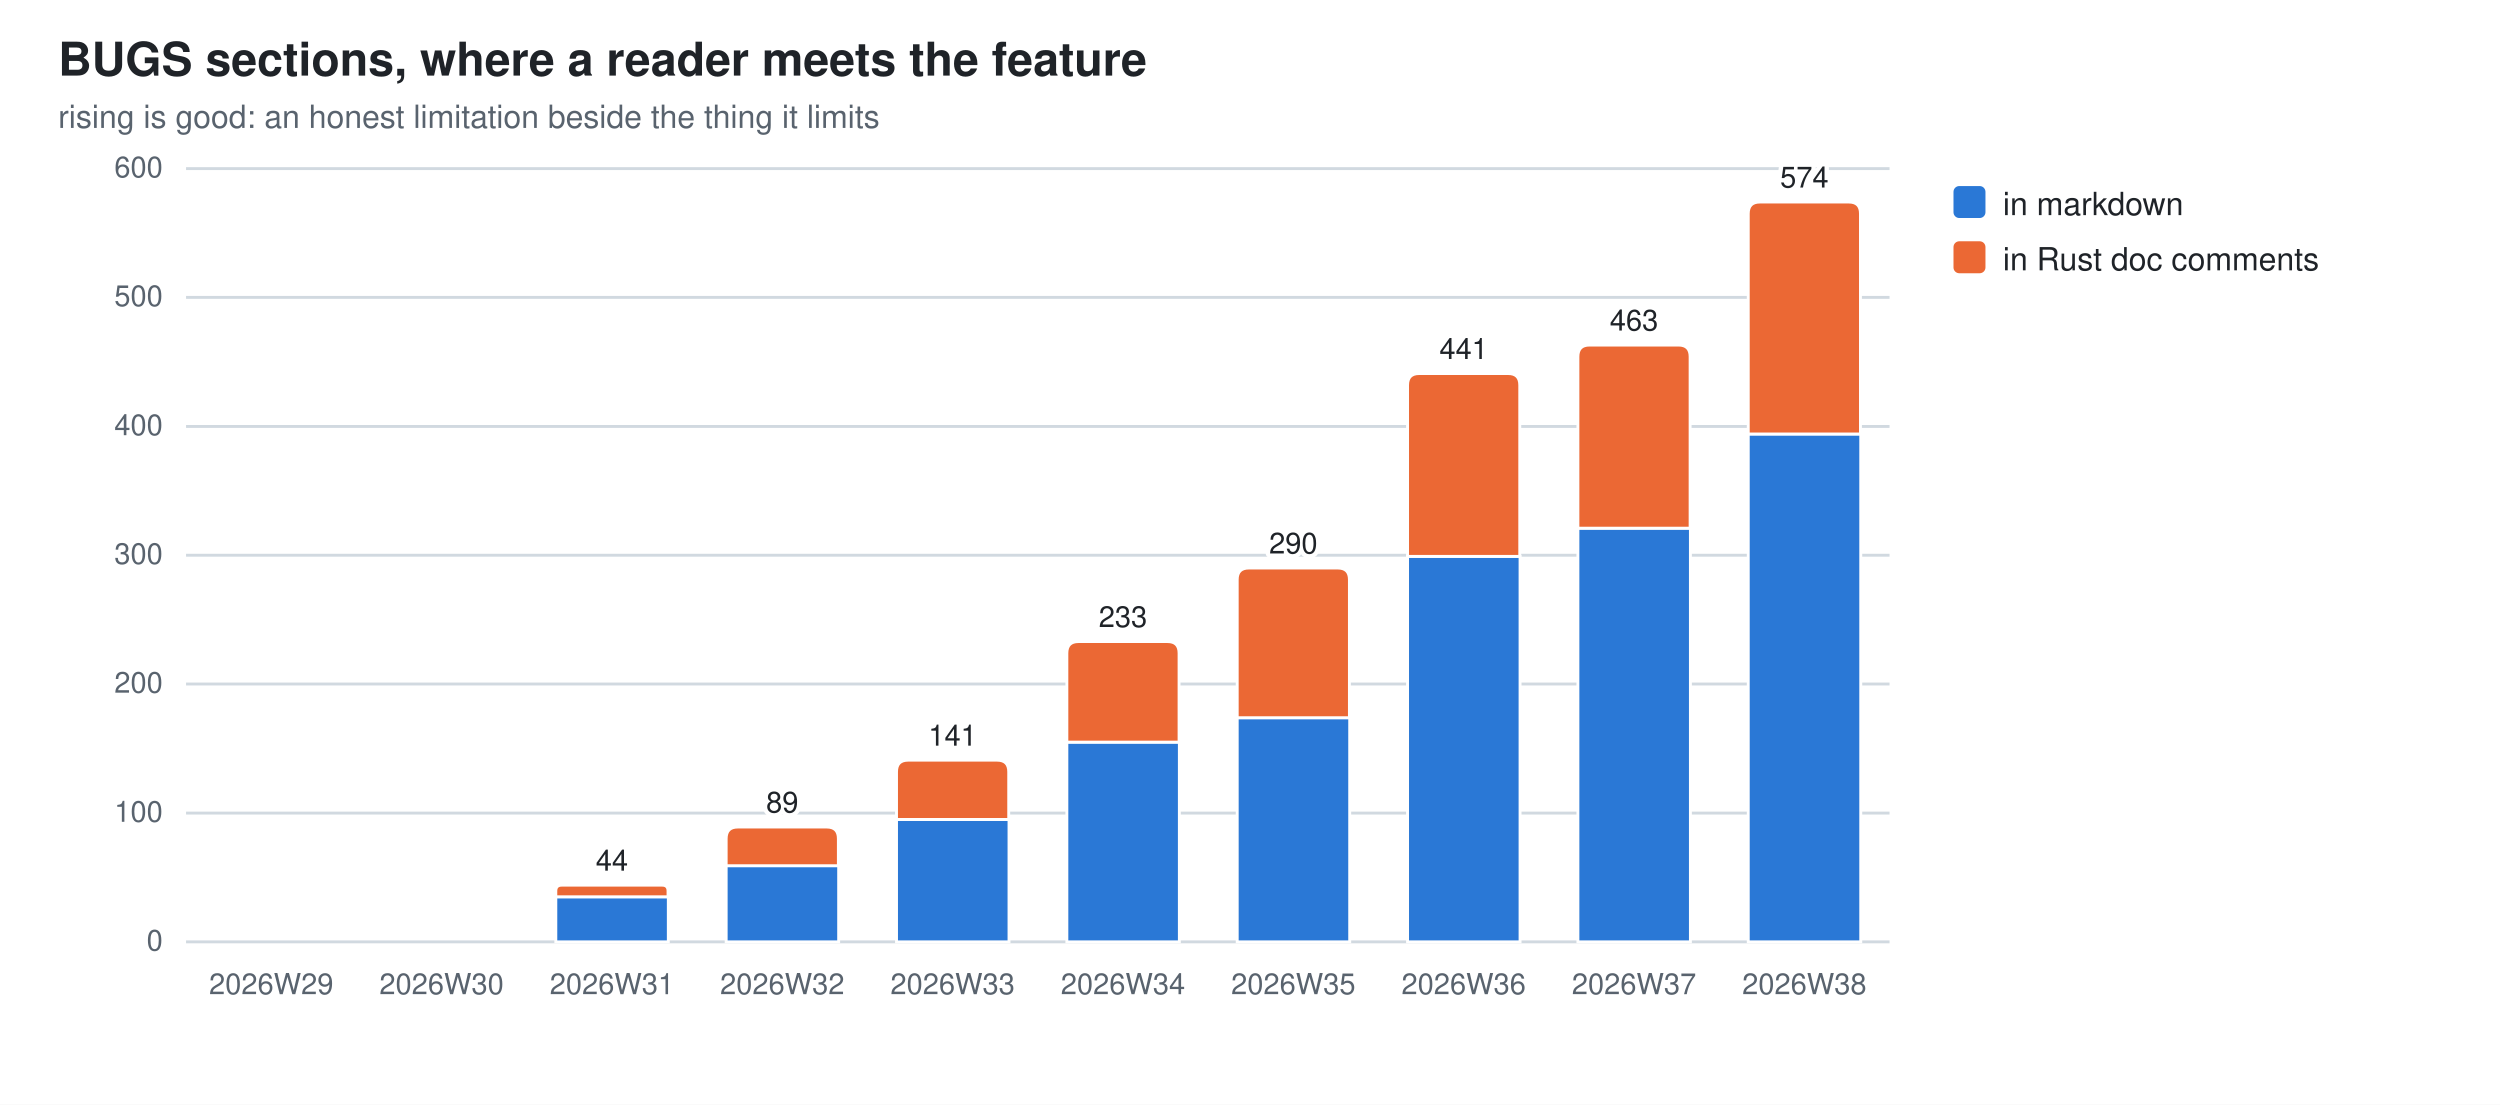
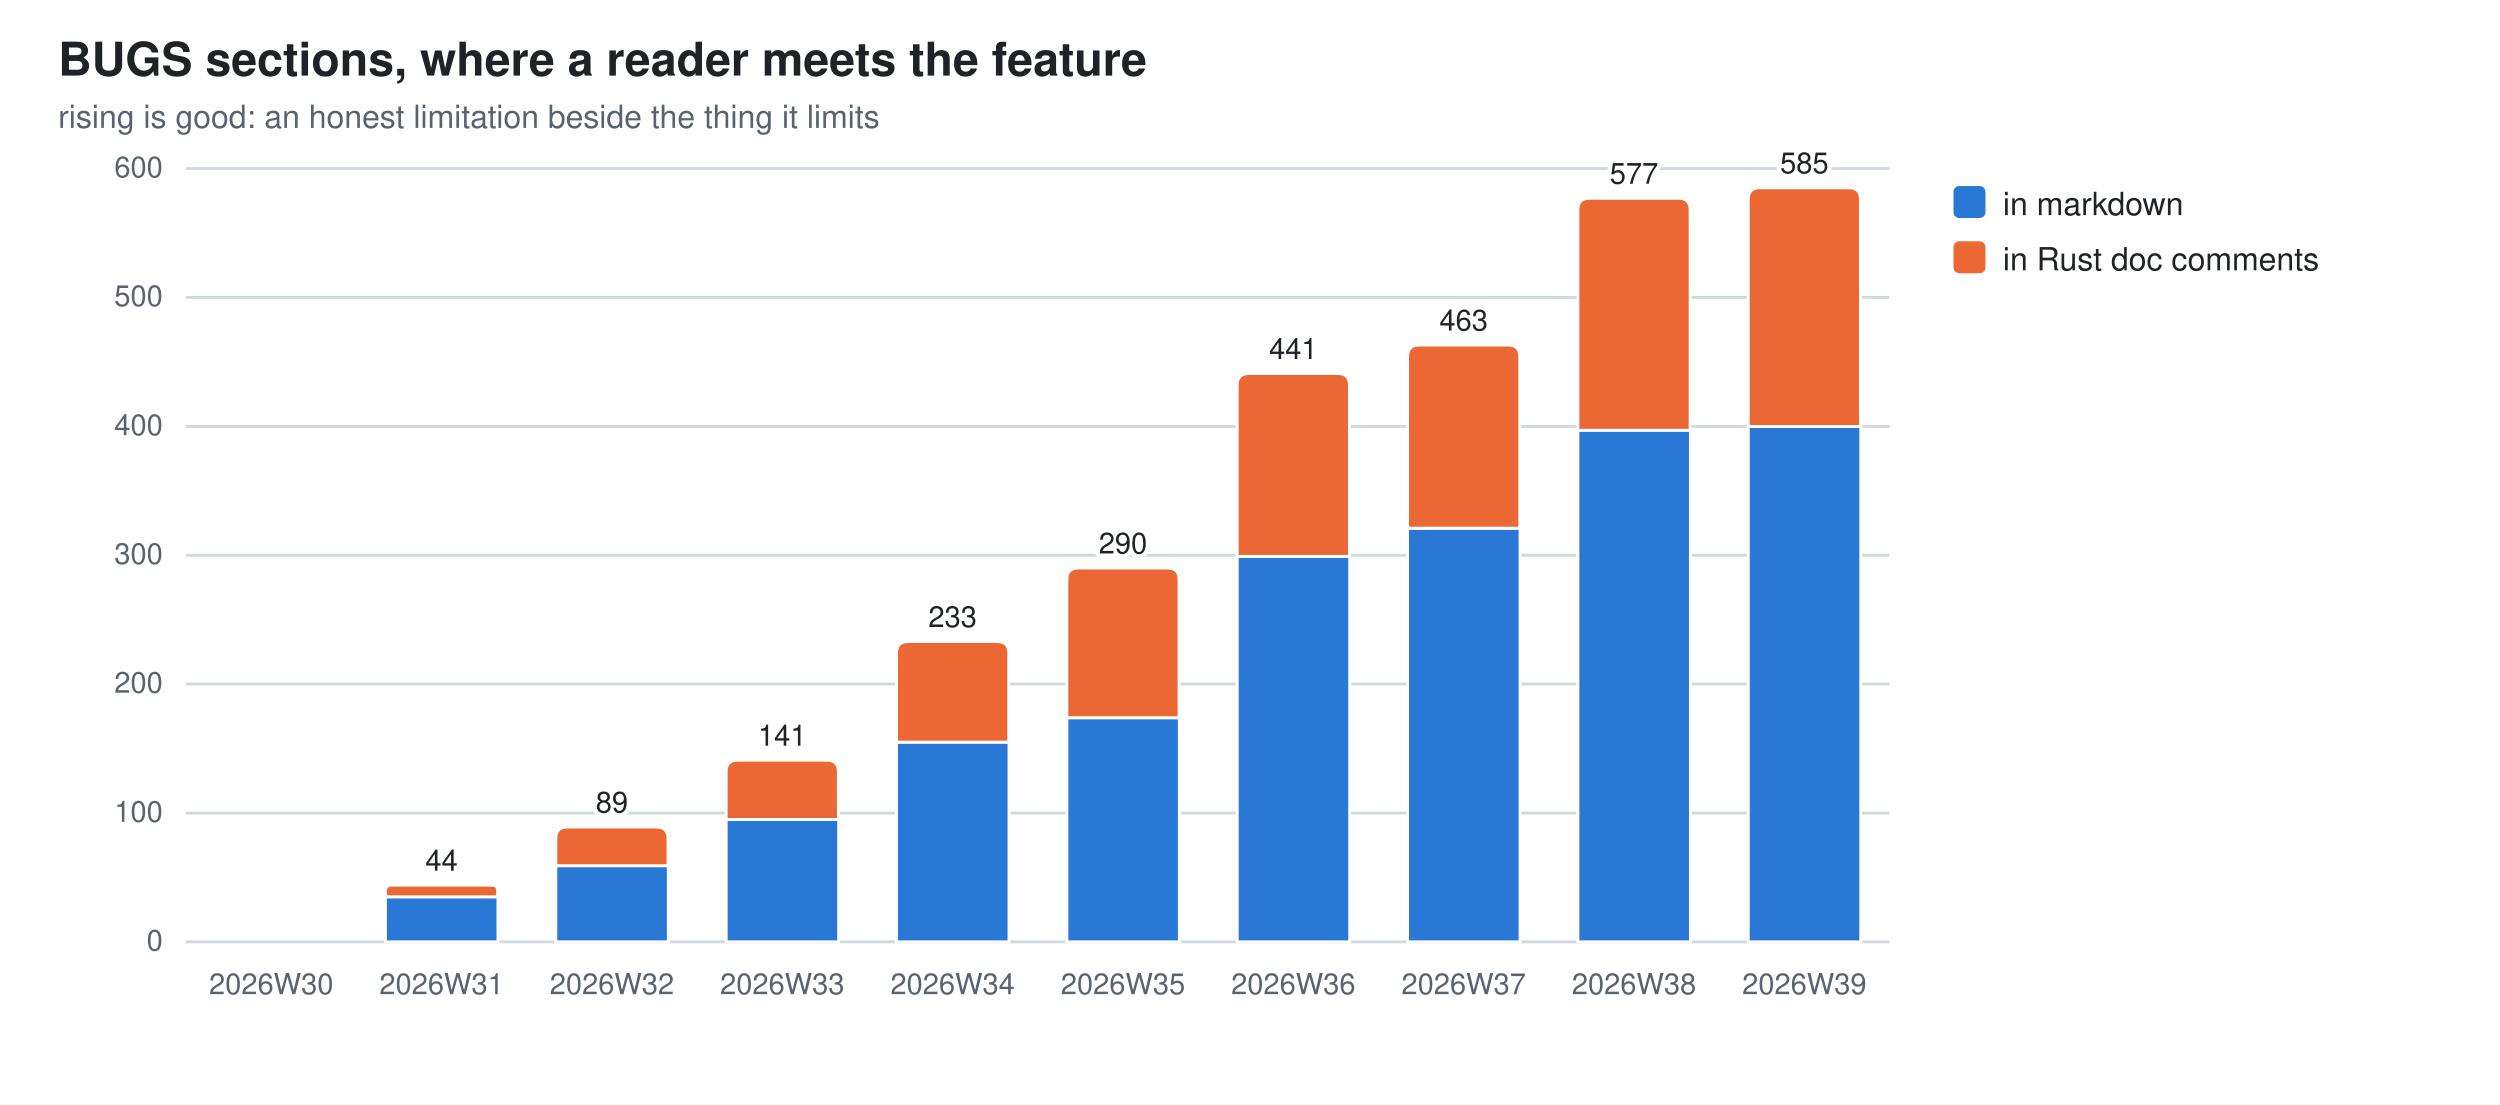
<svg xmlns="http://www.w3.org/2000/svg" width="860" height="380" viewBox="0 0 860 380" role="img" aria-label="BUGS sections, where a reader meets the feature">
  <style>
  .bg{fill:#ffffff} .fg{fill:#1f2328} .mut{fill:#59636e} .grid{stroke:#d1d9e0}
  .seg{stroke:#ffffff;stroke-width:1}
  .val{paint-order:stroke;stroke:#ffffff;stroke-width:3px;stroke-linejoin:round}
  .s0{fill:#2a78d6}  .s1{fill:#eb6834}  .s2{fill:#1baf7a}  .s3{fill:#eda100}  .s4{fill:#e87ba4}  .s5{fill:#008300}  .s6{fill:#4a3aa7}  .s7{fill:#e34948}
  @media (prefers-color-scheme: dark){
    .bg{fill:#0d1117} .fg{fill:#e6edf3} .mut{fill:#9198a1} .grid{stroke:#30363d}
    .seg{stroke:#0d1117} .val{stroke:#0d1117} .s0{fill:#3987e5} .s1{fill:#d95926} .s2{fill:#199e70} .s3{fill:#c98500} .s4{fill:#d55181} .s5{fill:#008300} .s6{fill:#9085e9} .s7{fill:#e66767}}
  text{font-family:-apple-system,BlinkMacSystemFont,"Segoe UI",Helvetica,Arial,sans-serif}
</style>
  <rect class="bg" width="860" height="380" />
  <text class="fg" x="20" y="26" font-size="16" font-weight="600">BUGS sections, where a reader meets the feature</text>
  <text class="mut" x="20" y="44" font-size="11">rising is good: an honest limitation beside the thing it limits</text>
  <line class="grid" x1="64" y1="324.0" x2="650.0" y2="324.0" stroke-width="1" />
  <text class="mut" x="56" y="327.0" font-size="10" text-anchor="end">0</text>
  <line class="grid" x1="64" y1="279.7" x2="650.0" y2="279.7" stroke-width="1" />
  <text class="mut" x="56" y="282.7" font-size="10" text-anchor="end">100</text>
  <line class="grid" x1="64" y1="235.3" x2="650.0" y2="235.3" stroke-width="1" />
  <text class="mut" x="56" y="238.3" font-size="10" text-anchor="end">200</text>
  <line class="grid" x1="64" y1="191.0" x2="650.0" y2="191.0" stroke-width="1" />
  <text class="mut" x="56" y="194.0" font-size="10" text-anchor="end">300</text>
  <line class="grid" x1="64" y1="146.7" x2="650.0" y2="146.7" stroke-width="1" />
  <text class="mut" x="56" y="149.7" font-size="10" text-anchor="end">400</text>
  <line class="grid" x1="64" y1="102.3" x2="650.0" y2="102.3" stroke-width="1" />
  <text class="mut" x="56" y="105.3" font-size="10" text-anchor="end">500</text>
  <line class="grid" x1="64" y1="58.0" x2="650.0" y2="58.0" stroke-width="1" />
  <text class="mut" x="56" y="61.0" font-size="10" text-anchor="end">600</text>
-   <text class="mut" x="93.3" y="342" font-size="10" text-anchor="middle">2026W29</text>
-   <text class="mut" x="151.9" y="342" font-size="10" text-anchor="middle">2026W30</text>
-   <rect class="seg s0" x="191.2" y="308.5" width="38.7" height="15.5" />
-   <path class="seg s1" d="M191.2,308.5 V306.5 Q191.2,304.5 193.2,304.5 H227.8 Q229.8,304.5 229.8,306.5 V308.5 Z" />
-   <text class="mut" x="210.5" y="342" font-size="10" text-anchor="middle">2026W31</text>
-   <text class="fg val" x="210.5" y="299.5" font-size="10" text-anchor="middle">44</text>
-   <rect class="seg s0" x="249.8" y="297.8" width="38.7" height="26.2" />
-   <path class="seg s1" d="M249.8,297.8 V288.5 Q249.8,284.5 253.8,284.5 H284.4 Q288.4,284.5 288.4,288.5 V297.8 Z" />
-   <text class="mut" x="269.1" y="342" font-size="10" text-anchor="middle">2026W32</text>
-   <text class="fg val" x="269.1" y="279.5" font-size="10" text-anchor="middle">89</text>
-   <rect class="seg s0" x="308.4" y="281.9" width="38.7" height="42.1" />
-   <path class="seg s1" d="M308.4,281.9 V265.5 Q308.4,261.5 312.4,261.5 H343.0 Q347.0,261.5 347.0,265.5 V281.9 Z" />
-   <text class="mut" x="327.7" y="342" font-size="10" text-anchor="middle">2026W33</text>
-   <text class="fg val" x="327.7" y="256.5" font-size="10" text-anchor="middle">141</text>
-   <rect class="seg s0" x="367.0" y="255.3" width="38.7" height="68.7" />
-   <path class="seg s1" d="M367.0,255.3 V224.7 Q367.0,220.7 371.0,220.7 H401.6 Q405.6,220.7 405.6,224.7 V255.3 Z" />
-   <text class="mut" x="386.3" y="342" font-size="10" text-anchor="middle">2026W34</text>
-   <text class="fg val" x="386.3" y="215.7" font-size="10" text-anchor="middle">233</text>
-   <rect class="seg s0" x="425.6" y="246.9" width="38.7" height="77.1" />
-   <path class="seg s1" d="M425.6,246.9 V199.4 Q425.6,195.4 429.6,195.4 H460.2 Q464.2,195.4 464.2,199.4 V246.9 Z" />
-   <text class="mut" x="444.9" y="342" font-size="10" text-anchor="middle">2026W35</text>
-   <text class="fg val" x="444.9" y="190.4" font-size="10" text-anchor="middle">290</text>
-   <rect class="seg s0" x="484.2" y="191.4" width="38.7" height="132.6" />
-   <path class="seg s1" d="M484.2,191.4 V132.5 Q484.2,128.5 488.2,128.5 H518.8 Q522.8,128.5 522.8,132.5 V191.4 Z" />
-   <text class="mut" x="503.5" y="342" font-size="10" text-anchor="middle">2026W36</text>
-   <text class="fg val" x="503.5" y="123.5" font-size="10" text-anchor="middle">441</text>
-   <rect class="seg s0" x="542.8" y="181.7" width="38.7" height="142.3" />
-   <path class="seg s1" d="M542.8,181.7 V122.7 Q542.8,118.7 546.8,118.7 H577.4 Q581.4,118.7 581.4,122.7 V181.7 Z" />
-   <text class="mut" x="562.1" y="342" font-size="10" text-anchor="middle">2026W37</text>
-   <text class="fg val" x="562.1" y="113.7" font-size="10" text-anchor="middle">463</text>
-   <rect class="seg s0" x="601.4" y="149.3" width="38.7" height="174.7" />
-   <path class="seg s1" d="M601.4,149.3 V73.5 Q601.4,69.5 605.4,69.5 H636.0 Q640.0,69.5 640.0,73.5 V149.3 Z" />
-   <text class="mut" x="620.7" y="342" font-size="10" text-anchor="middle">2026W38</text>
-   <text class="fg val" x="620.7" y="64.5" font-size="10" text-anchor="middle">574</text>
+   <text class="mut" x="93.3" y="342" font-size="10" text-anchor="middle">2026W30</text>
+   <rect class="seg s0" x="132.6" y="308.5" width="38.7" height="15.5" />
+   <path class="seg s1" d="M132.6,308.5 V306.5 Q132.6,304.5 134.6,304.5 H169.2 Q171.2,304.5 171.2,306.5 V308.5 Z" />
+   <text class="mut" x="151.9" y="342" font-size="10" text-anchor="middle">2026W31</text>
+   <text class="fg val" x="151.9" y="299.5" font-size="10" text-anchor="middle">44</text>
+   <rect class="seg s0" x="191.2" y="297.8" width="38.7" height="26.2" />
+   <path class="seg s1" d="M191.2,297.8 V288.5 Q191.2,284.5 195.2,284.5 H225.8 Q229.8,284.5 229.8,288.5 V297.8 Z" />
+   <text class="mut" x="210.5" y="342" font-size="10" text-anchor="middle">2026W32</text>
+   <text class="fg val" x="210.5" y="279.5" font-size="10" text-anchor="middle">89</text>
+   <rect class="seg s0" x="249.8" y="281.9" width="38.7" height="42.1" />
+   <path class="seg s1" d="M249.8,281.9 V265.5 Q249.8,261.5 253.8,261.5 H284.4 Q288.4,261.5 288.4,265.5 V281.9 Z" />
+   <text class="mut" x="269.1" y="342" font-size="10" text-anchor="middle">2026W33</text>
+   <text class="fg val" x="269.1" y="256.5" font-size="10" text-anchor="middle">141</text>
+   <rect class="seg s0" x="308.4" y="255.3" width="38.7" height="68.7" />
+   <path class="seg s1" d="M308.4,255.3 V224.7 Q308.4,220.7 312.4,220.7 H343.0 Q347.0,220.7 347.0,224.7 V255.3 Z" />
+   <text class="mut" x="327.7" y="342" font-size="10" text-anchor="middle">2026W34</text>
+   <text class="fg val" x="327.7" y="215.7" font-size="10" text-anchor="middle">233</text>
+   <rect class="seg s0" x="367.0" y="246.9" width="38.7" height="77.1" />
+   <path class="seg s1" d="M367.0,246.9 V199.4 Q367.0,195.4 371.0,195.4 H401.6 Q405.6,195.4 405.6,199.4 V246.9 Z" />
+   <text class="mut" x="386.3" y="342" font-size="10" text-anchor="middle">2026W35</text>
+   <text class="fg val" x="386.3" y="190.4" font-size="10" text-anchor="middle">290</text>
+   <rect class="seg s0" x="425.6" y="191.4" width="38.7" height="132.6" />
+   <path class="seg s1" d="M425.6,191.4 V132.5 Q425.6,128.5 429.6,128.5 H460.2 Q464.2,128.5 464.2,132.5 V191.4 Z" />
+   <text class="mut" x="444.9" y="342" font-size="10" text-anchor="middle">2026W36</text>
+   <text class="fg val" x="444.9" y="123.5" font-size="10" text-anchor="middle">441</text>
+   <rect class="seg s0" x="484.2" y="181.7" width="38.7" height="142.3" />
+   <path class="seg s1" d="M484.2,181.7 V122.7 Q484.2,118.7 488.2,118.7 H518.8 Q522.8,118.7 522.8,122.7 V181.7 Z" />
+   <text class="mut" x="503.5" y="342" font-size="10" text-anchor="middle">2026W37</text>
+   <text class="fg val" x="503.5" y="113.7" font-size="10" text-anchor="middle">463</text>
+   <rect class="seg s0" x="542.8" y="148.0" width="38.7" height="176.0" />
+   <path class="seg s1" d="M542.8,148.0 V72.2 Q542.8,68.2 546.8,68.2 H577.4 Q581.4,68.2 581.4,72.2 V148.0 Z" />
+   <text class="mut" x="562.1" y="342" font-size="10" text-anchor="middle">2026W38</text>
+   <text class="fg val" x="562.1" y="63.2" font-size="10" text-anchor="middle">577</text>
+   <rect class="seg s0" x="601.4" y="146.7" width="38.7" height="177.3" />
+   <path class="seg s1" d="M601.4,146.7 V68.6 Q601.4,64.6 605.4,64.6 H636.0 Q640.0,64.6 640.0,68.6 V146.7 Z" />
+   <text class="mut" x="620.7" y="342" font-size="10" text-anchor="middle">2026W39</text>
+   <text class="fg val" x="620.7" y="59.6" font-size="10" text-anchor="middle">585</text>
  <rect class="s0" x="672" y="64" width="11" height="11" rx="2" />
  <text class="fg" y="74" font-size="11">
    <tspan x="689" dy="0">in markdown</tspan>
  </text>
  <rect class="s1" x="672" y="83" width="11" height="11" rx="2" />
  <text class="fg" y="93" font-size="11">
    <tspan x="689" dy="0">in Rust doc comments</tspan>
  </text>
</svg>
